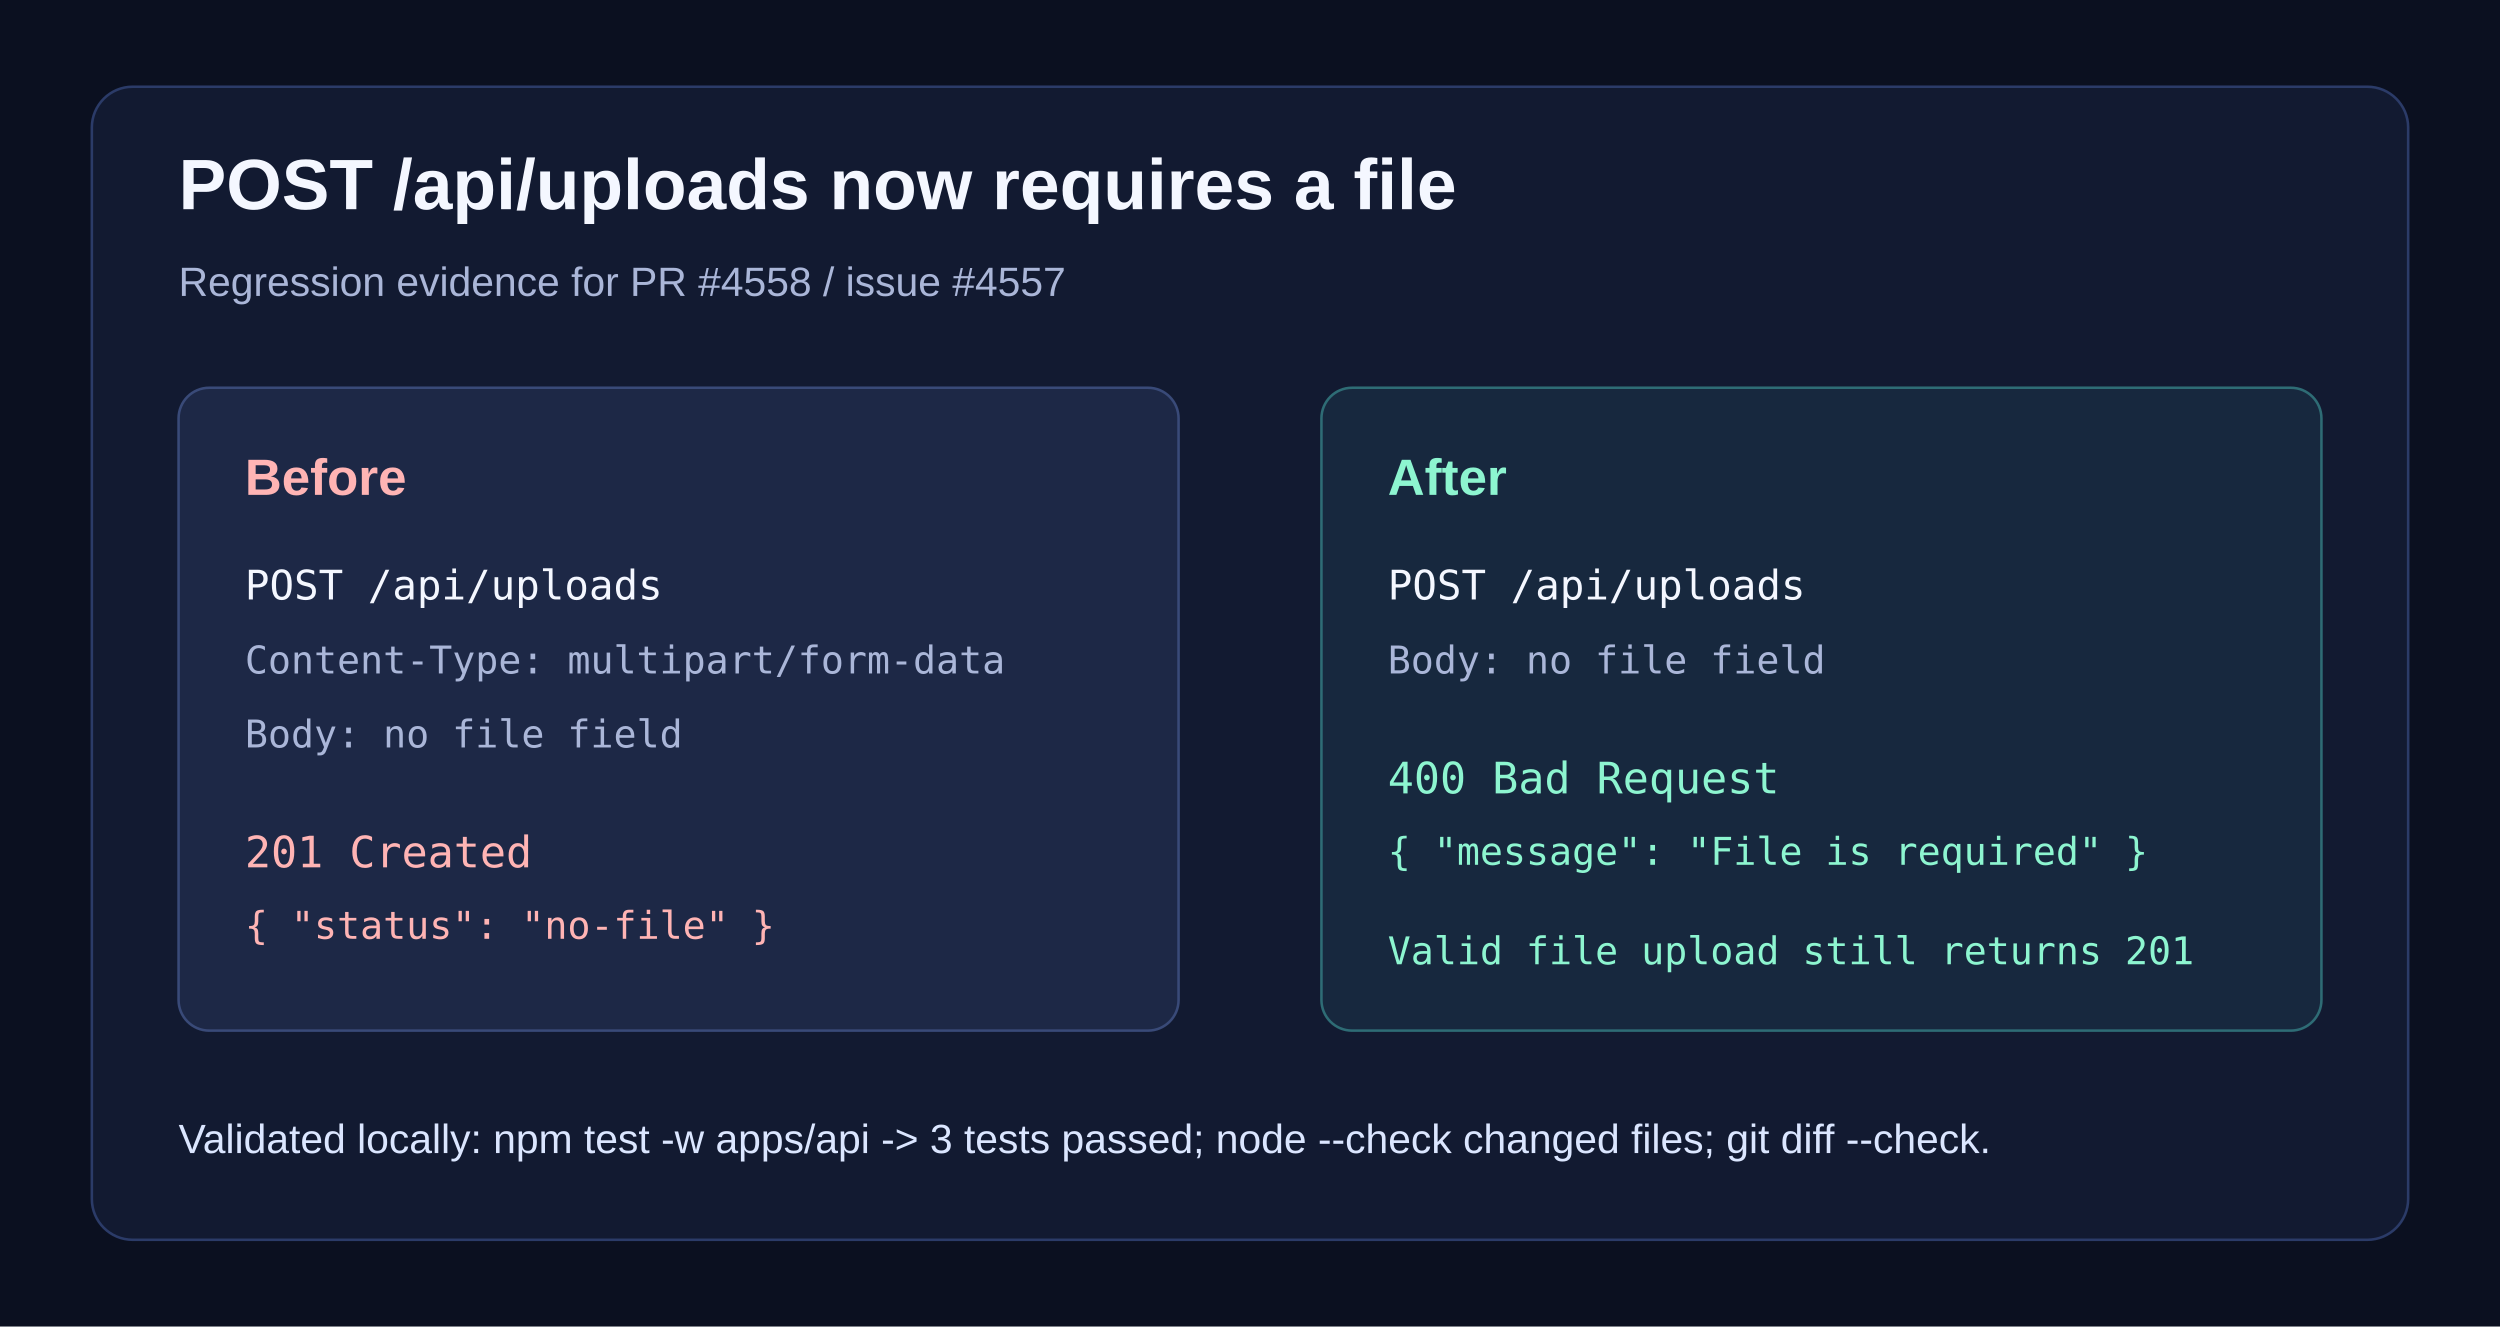
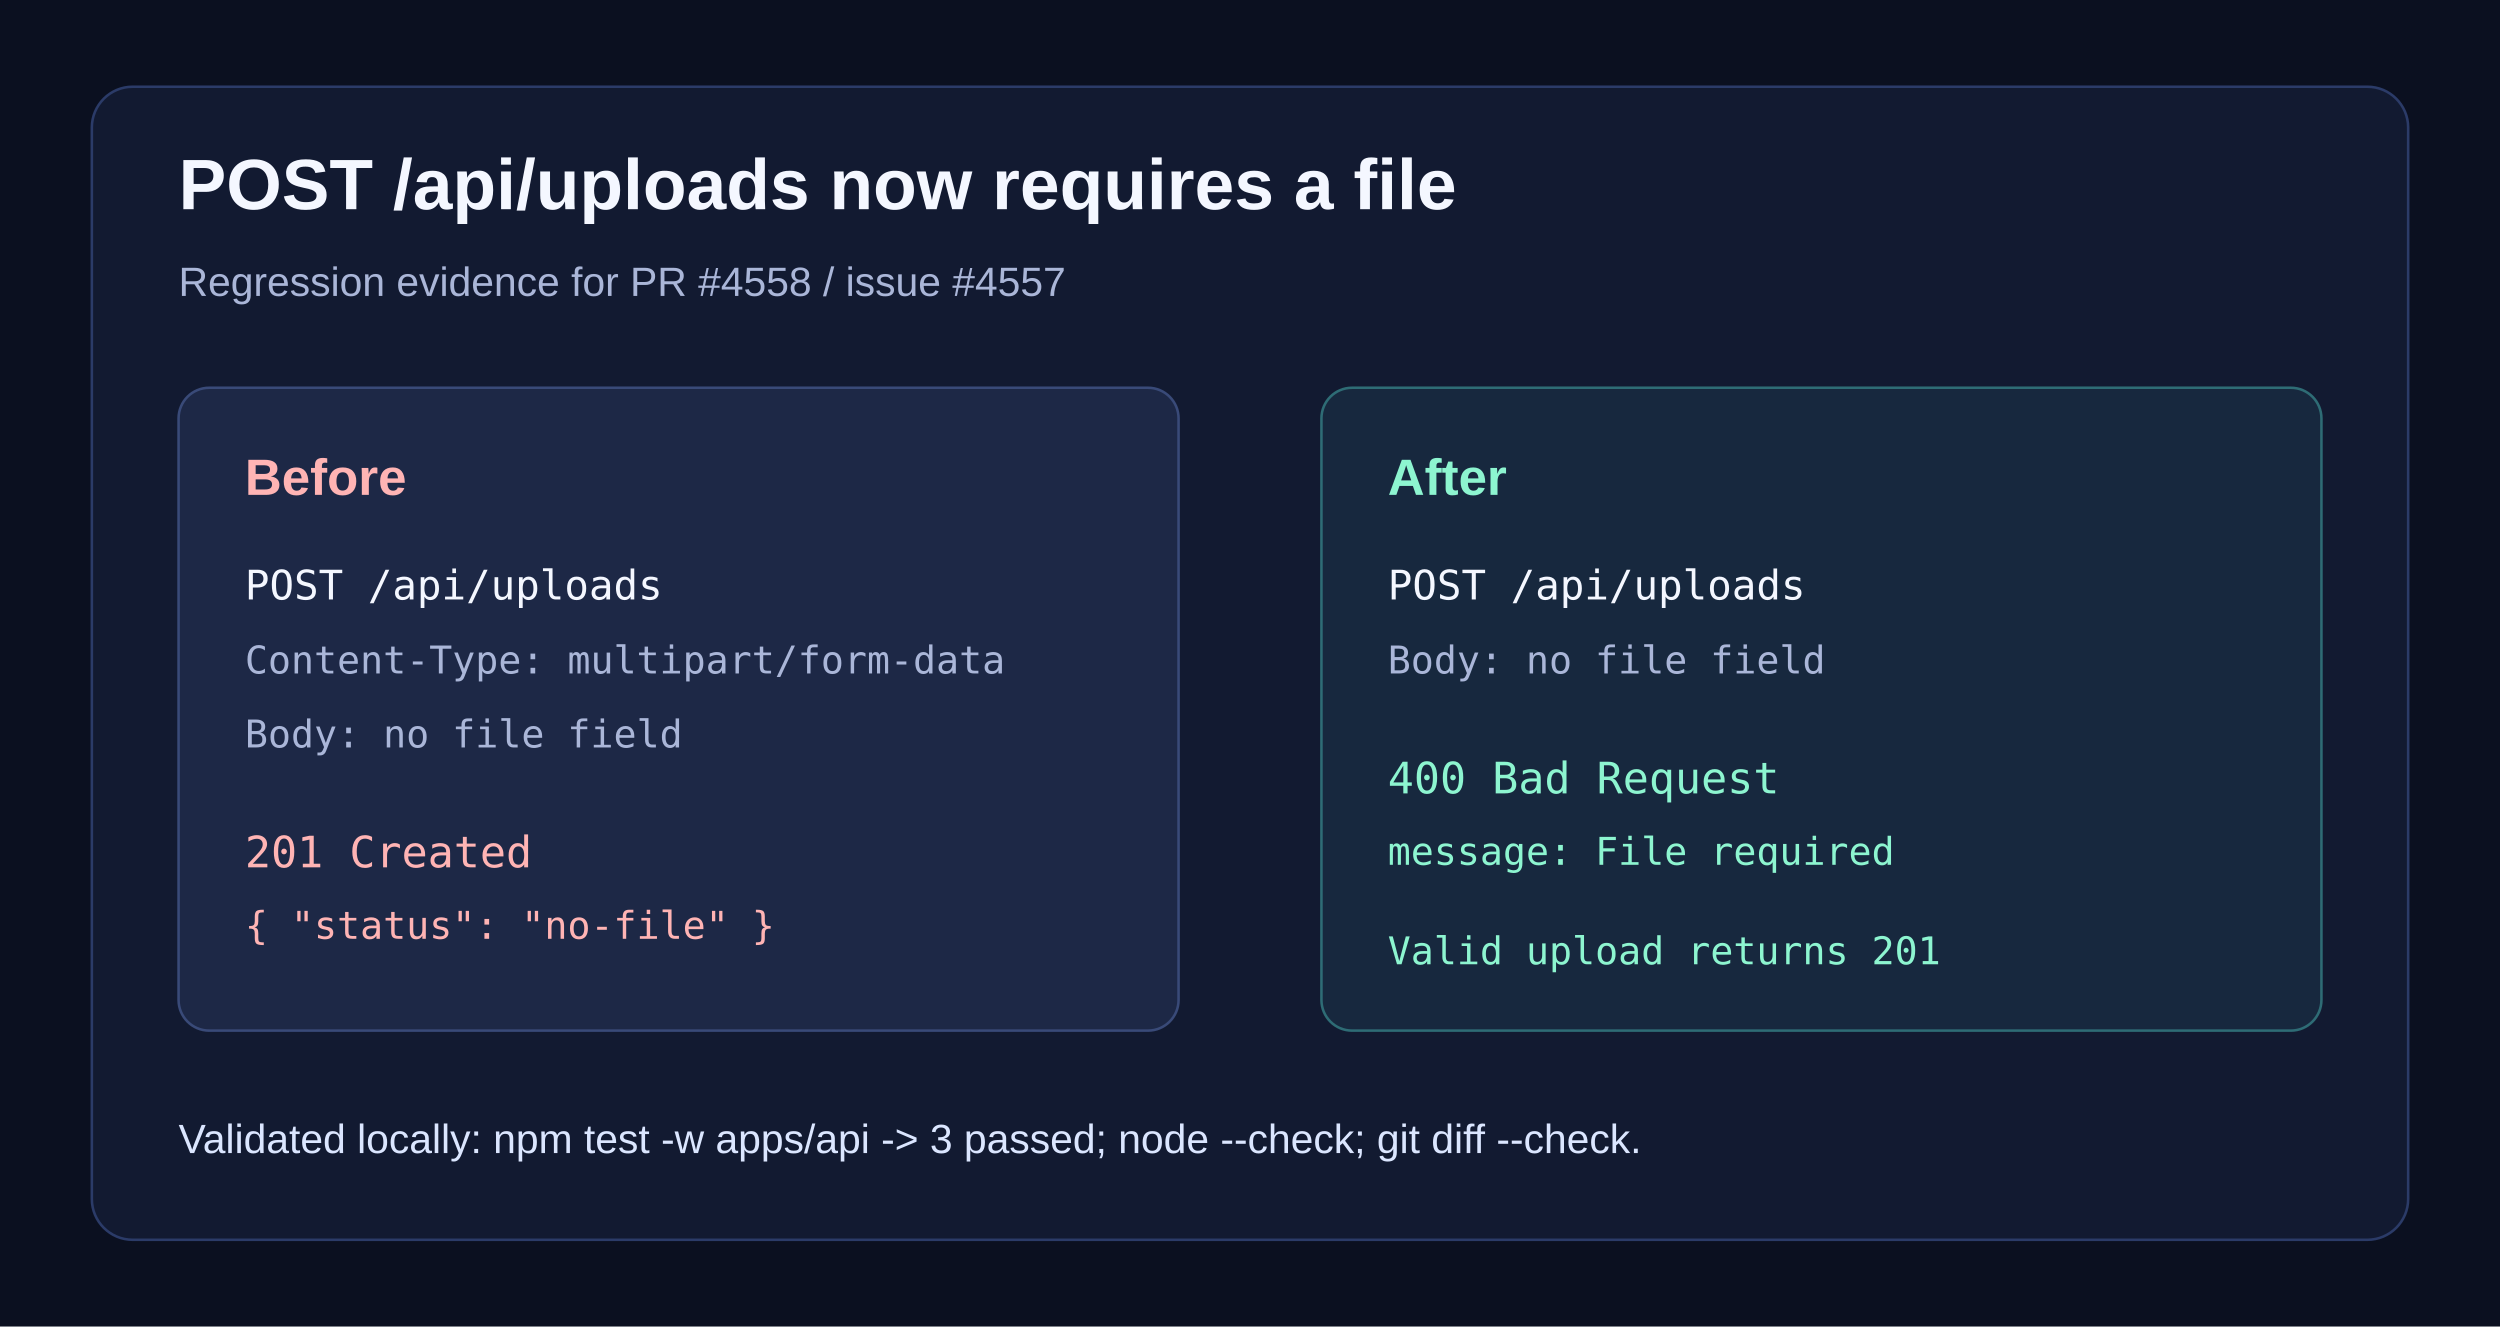
<svg xmlns="http://www.w3.org/2000/svg" width="980" height="520" viewBox="0 0 980 520" role="img" aria-labelledby="title desc">
  <rect width="980" height="520" fill="#0b1020" />
  <rect x="36" y="34" width="908" height="452" rx="16" fill="#121a31" stroke="#2b3b68" />
  <text x="70" y="82" fill="#f4f7ff" font-family="Arial, sans-serif" font-size="28" font-weight="700">POST /api/uploads now requires a file</text>
  <text x="70" y="116" fill="#aab6d8" font-family="Arial, sans-serif" font-size="16">Regression evidence for PR #4558 / issue #4557</text>
  <rect x="70" y="152" width="392" height="252" rx="12" fill="#1d2846" stroke="#394a78" />
  <text x="96" y="194" fill="#ffb4b4" font-family="Arial, sans-serif" font-size="20" font-weight="700">Before</text>
  <text x="96" y="235" fill="#f4f7ff" font-family="Menlo, Consolas, monospace" font-size="16">POST /api/uploads</text>
  <text x="96" y="264" fill="#aab6d8" font-family="Menlo, Consolas, monospace" font-size="15">Content-Type: multipart/form-data</text>
  <text x="96" y="293" fill="#aab6d8" font-family="Menlo, Consolas, monospace" font-size="15">Body: no file field</text>
  <text x="96" y="340" fill="#ffb4b4" font-family="Menlo, Consolas, monospace" font-size="17">201 Created</text>
  <text x="96" y="368" fill="#ffb4b4" font-family="Menlo, Consolas, monospace" font-size="15">{ "status": "no-file" }</text>
  <rect x="518" y="152" width="392" height="252" rx="12" fill="#17283e" stroke="#2e6c75" />
  <text x="544" y="194" fill="#8df5d0" font-family="Arial, sans-serif" font-size="20" font-weight="700">After</text>
  <text x="544" y="235" fill="#f4f7ff" font-family="Menlo, Consolas, monospace" font-size="16">POST /api/uploads</text>
  <text x="544" y="264" fill="#aab6d8" font-family="Menlo, Consolas, monospace" font-size="15">Body: no file field</text>
  <text x="544" y="311" fill="#8df5d0" font-family="Menlo, Consolas, monospace" font-size="17">400 Bad Request</text>
-   <text x="544" y="339" fill="#8df5d0" font-family="Menlo, Consolas, monospace" font-size="15">{ "message": "File is required" }</text>
-   <text x="544" y="378" fill="#8df5d0" font-family="Menlo, Consolas, monospace" font-size="15">Valid file upload still returns 201</text>
-   <text x="70" y="452" fill="#dbe6ff" font-family="Arial, sans-serif" font-size="16">Validated locally: npm test -w apps/api -&gt; 3 tests passed; node --check changed files; git diff --check.</text>
+   <text x="544" y="339" fill="#8df5d0" font-family="Menlo, Consolas, monospace" font-size="15">message: File required</text>
+   <text x="544" y="378" fill="#8df5d0" font-family="Menlo, Consolas, monospace" font-size="15">Valid upload returns 201</text>
+   <text x="70" y="452" fill="#dbe6ff" font-family="Arial, sans-serif" font-size="16">Validated locally: npm test -w apps/api -&gt; 3 passed; node --check; git diff --check.</text>
</svg>
